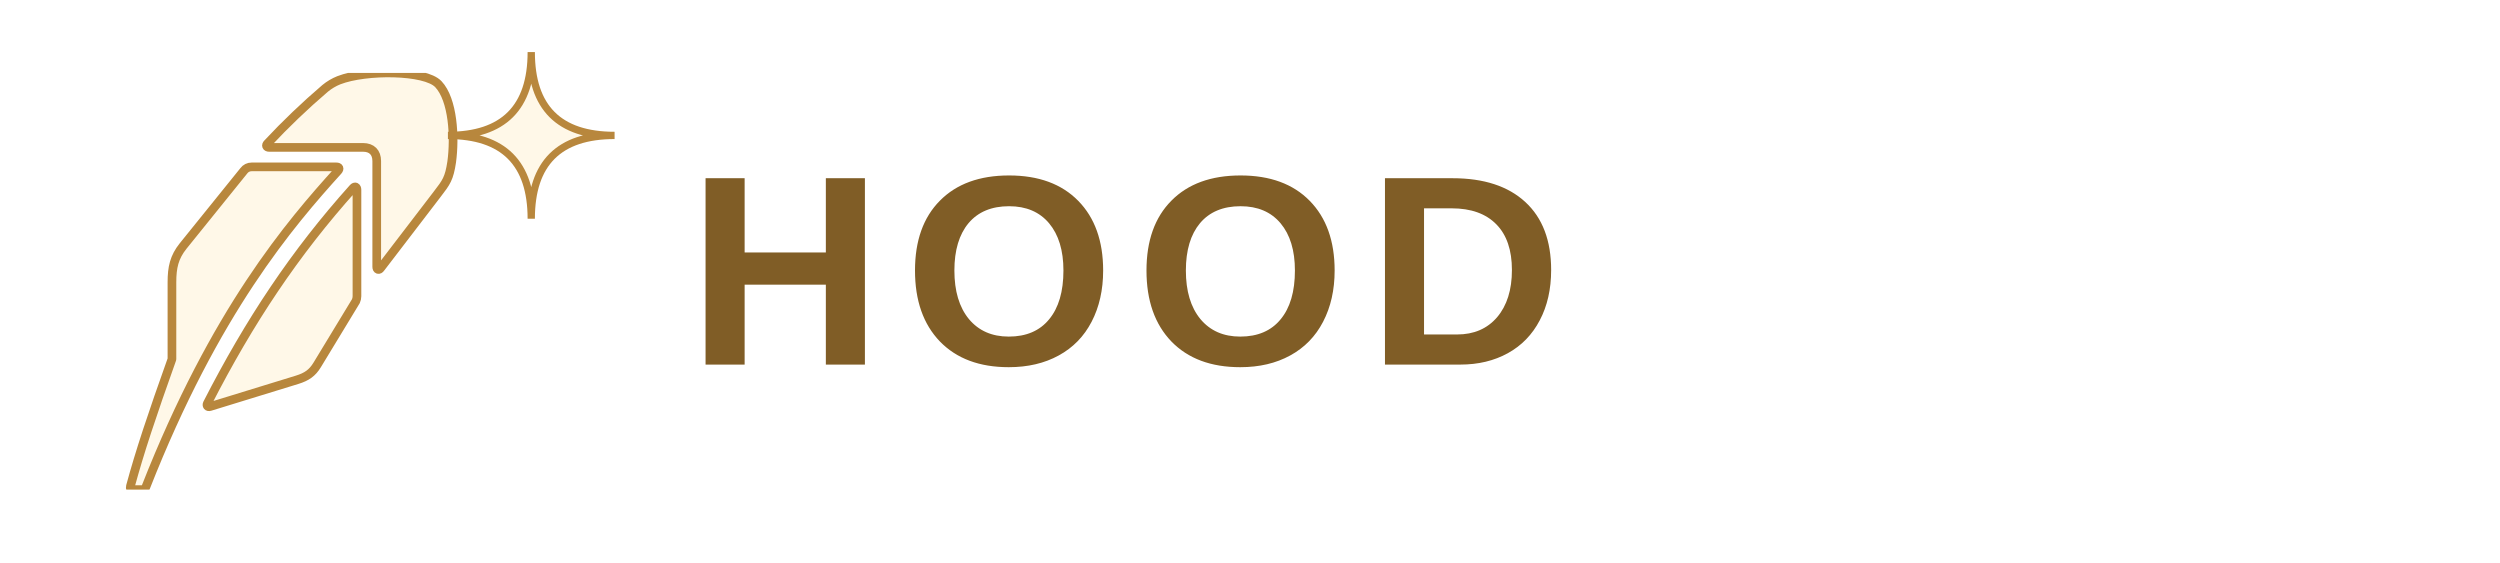
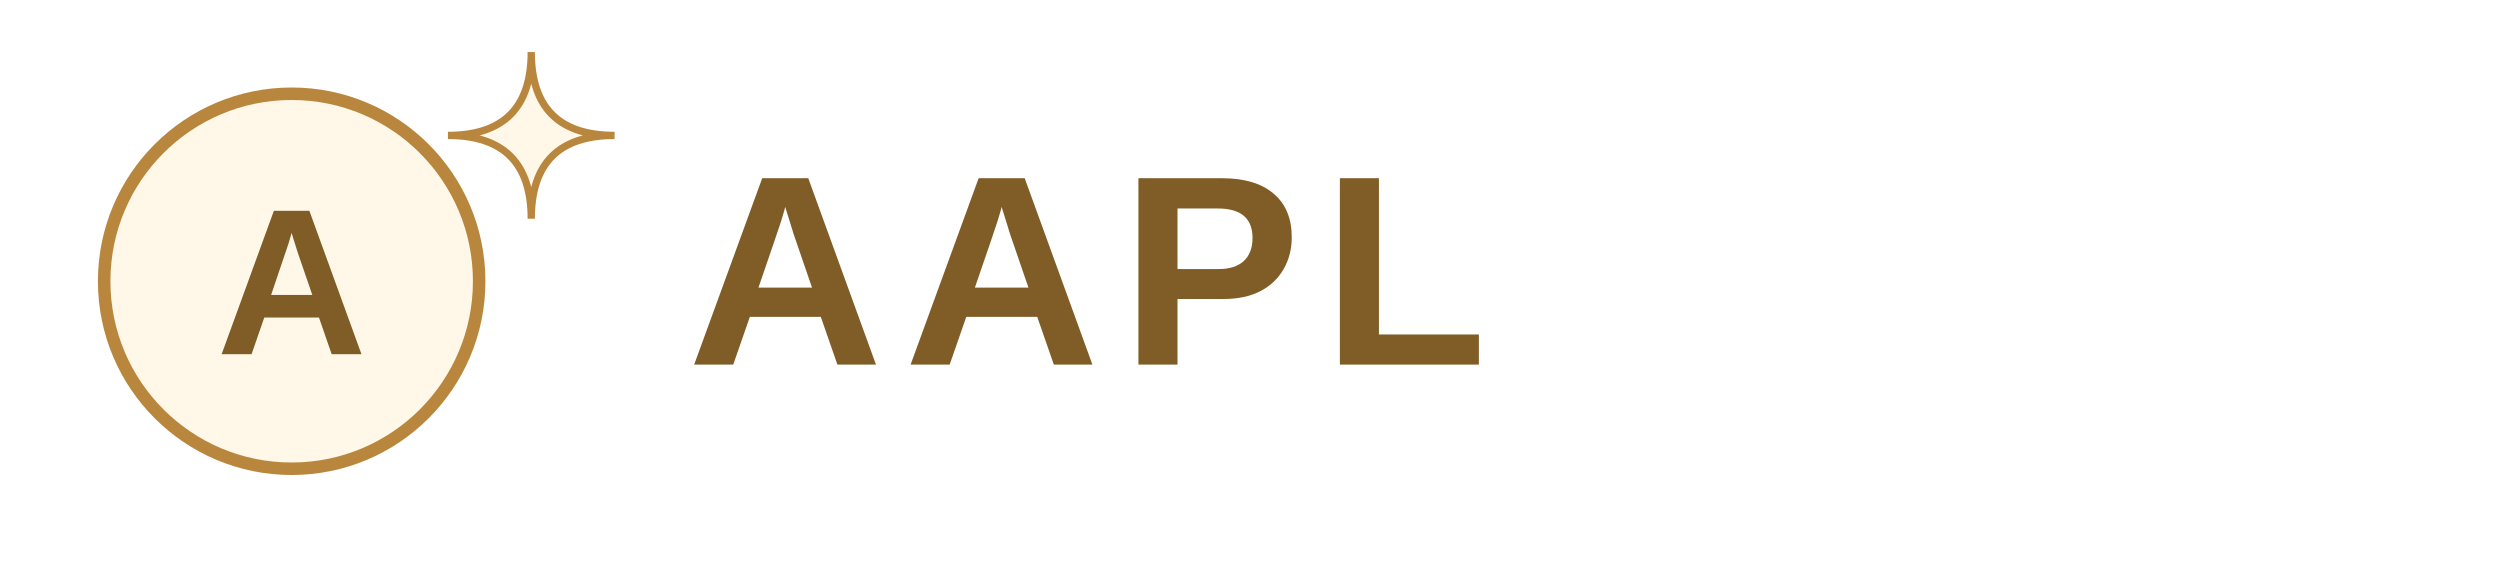
<svg xmlns="http://www.w3.org/2000/svg" viewBox="0 0 240 54" role="img">
-   <svg x="7" y="7" width="42" height="40" viewBox="0 0 24 24" preserveAspectRatio="xMidYMid meet">
-     <path d="M2.84 24h.53c.096 0 .192-.048.224-.128C7.591 13.696 11.94 8.656 14.67 5.638c.112-.128.064-.225-.096-.225h-4.88a.55.55 0 0 0-.45.225L5.746 9.972c-.514.642-.642 1.236-.642 2.086v4.43c-1.14 3.194-1.862 5.361-2.392 7.32-.032.125.016.192.129.192M20.447.646c-.754-.802-4.157-.834-5.73-.224a3 3 0 0 0-.786.465 41 41 0 0 0-3.323 3.178c-.112.113-.064.225.097.225h5.409c.497 0 .786.289.786.786v6.1c0 .16.128.208.225.064l3.258-4.254c.53-.69.69-.898.835-1.861.192-1.413.08-3.58-.77-4.479m-6.982 16.18 2.231-3.676a.7.7 0 0 0 .064-.29V6.73c0-.16-.112-.225-.224-.097-3.355 3.74-5.971 7.672-8.395 12.407-.06.12.016.225.16.177l5.009-1.54c.565-.174.882-.402 1.155-.852" fill="#fff8e8" stroke="#b8873d" stroke-width=".5" stroke-linejoin="round" />
-   </svg>
-   <text x="66" y="35" fill="#805d26" font-family="Arial" font-weight="600" font-size="26" letter-spacing="2">HOOD</text>
+   <circle cx="28" cy="27" r="18" fill="#fff8e8" stroke="#b8873d" stroke-width="1.2" />
+   <text x="28" y="34" text-anchor="middle" fill="#805d26" font-family="Arial" font-weight="700" font-size="20">A</text>
+   <text x="66" y="35" fill="#805d26" font-family="Arial" font-weight="600" font-size="26" letter-spacing="2">AAPL</text>
  <path d="M51 5Q51 13 59 13Q51 13 51 21Q51 13 43 13Q51 13 51 5Z" fill="#fff8e8" stroke="#b8873d" stroke-width=".7" />
</svg>
